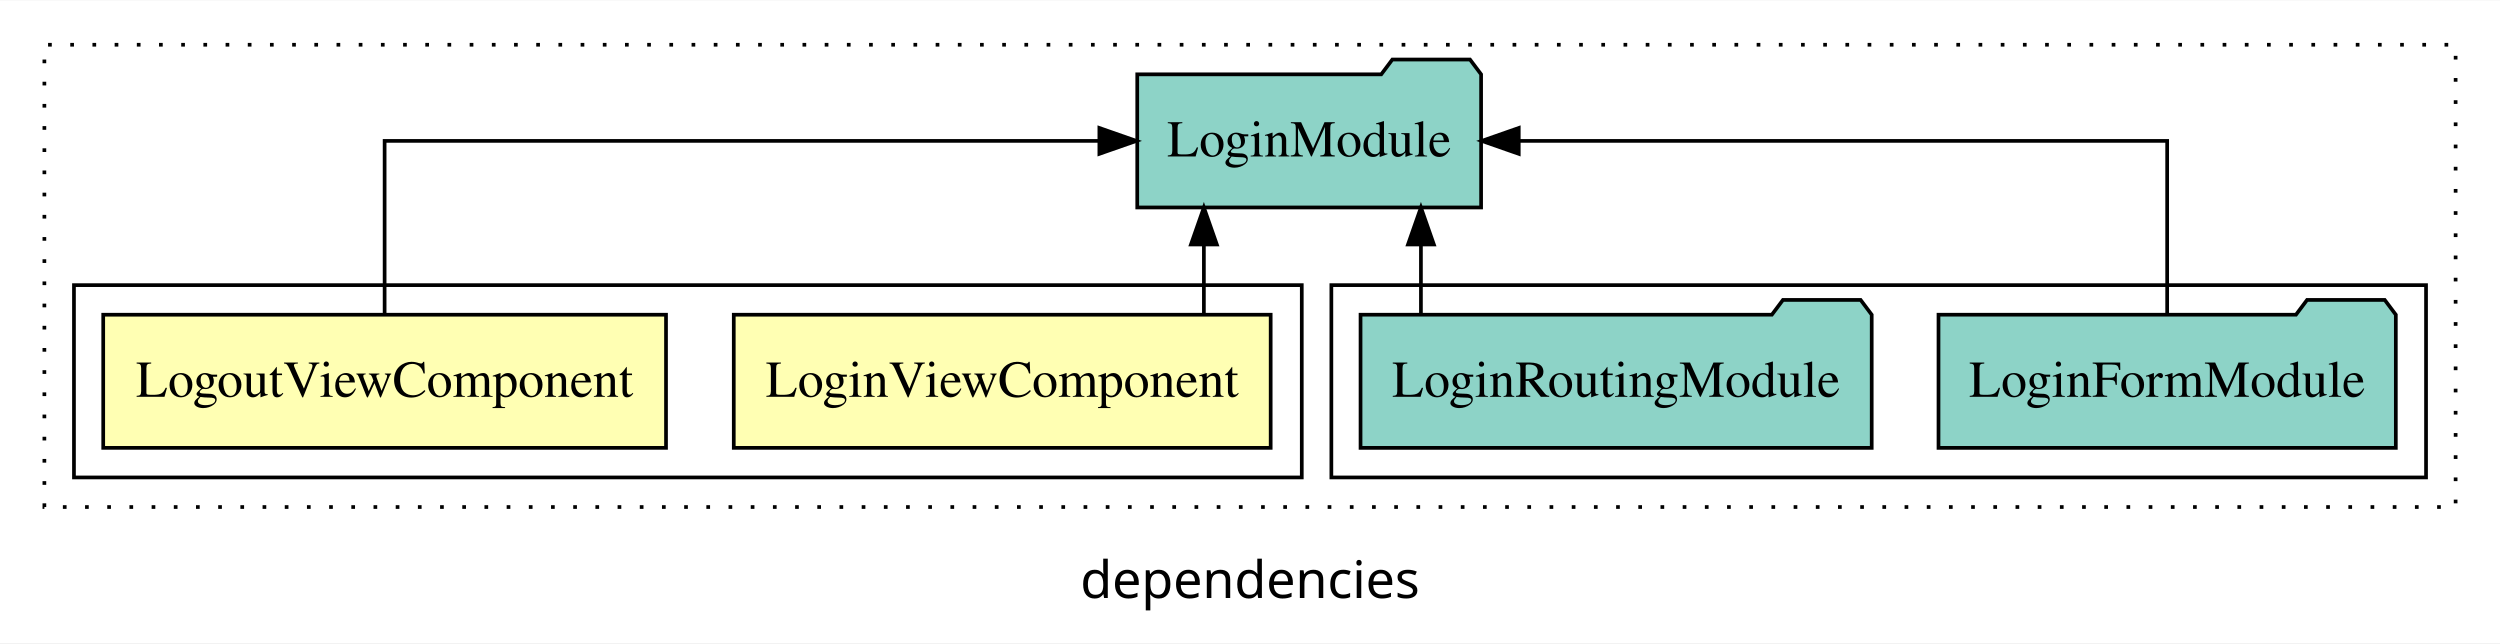
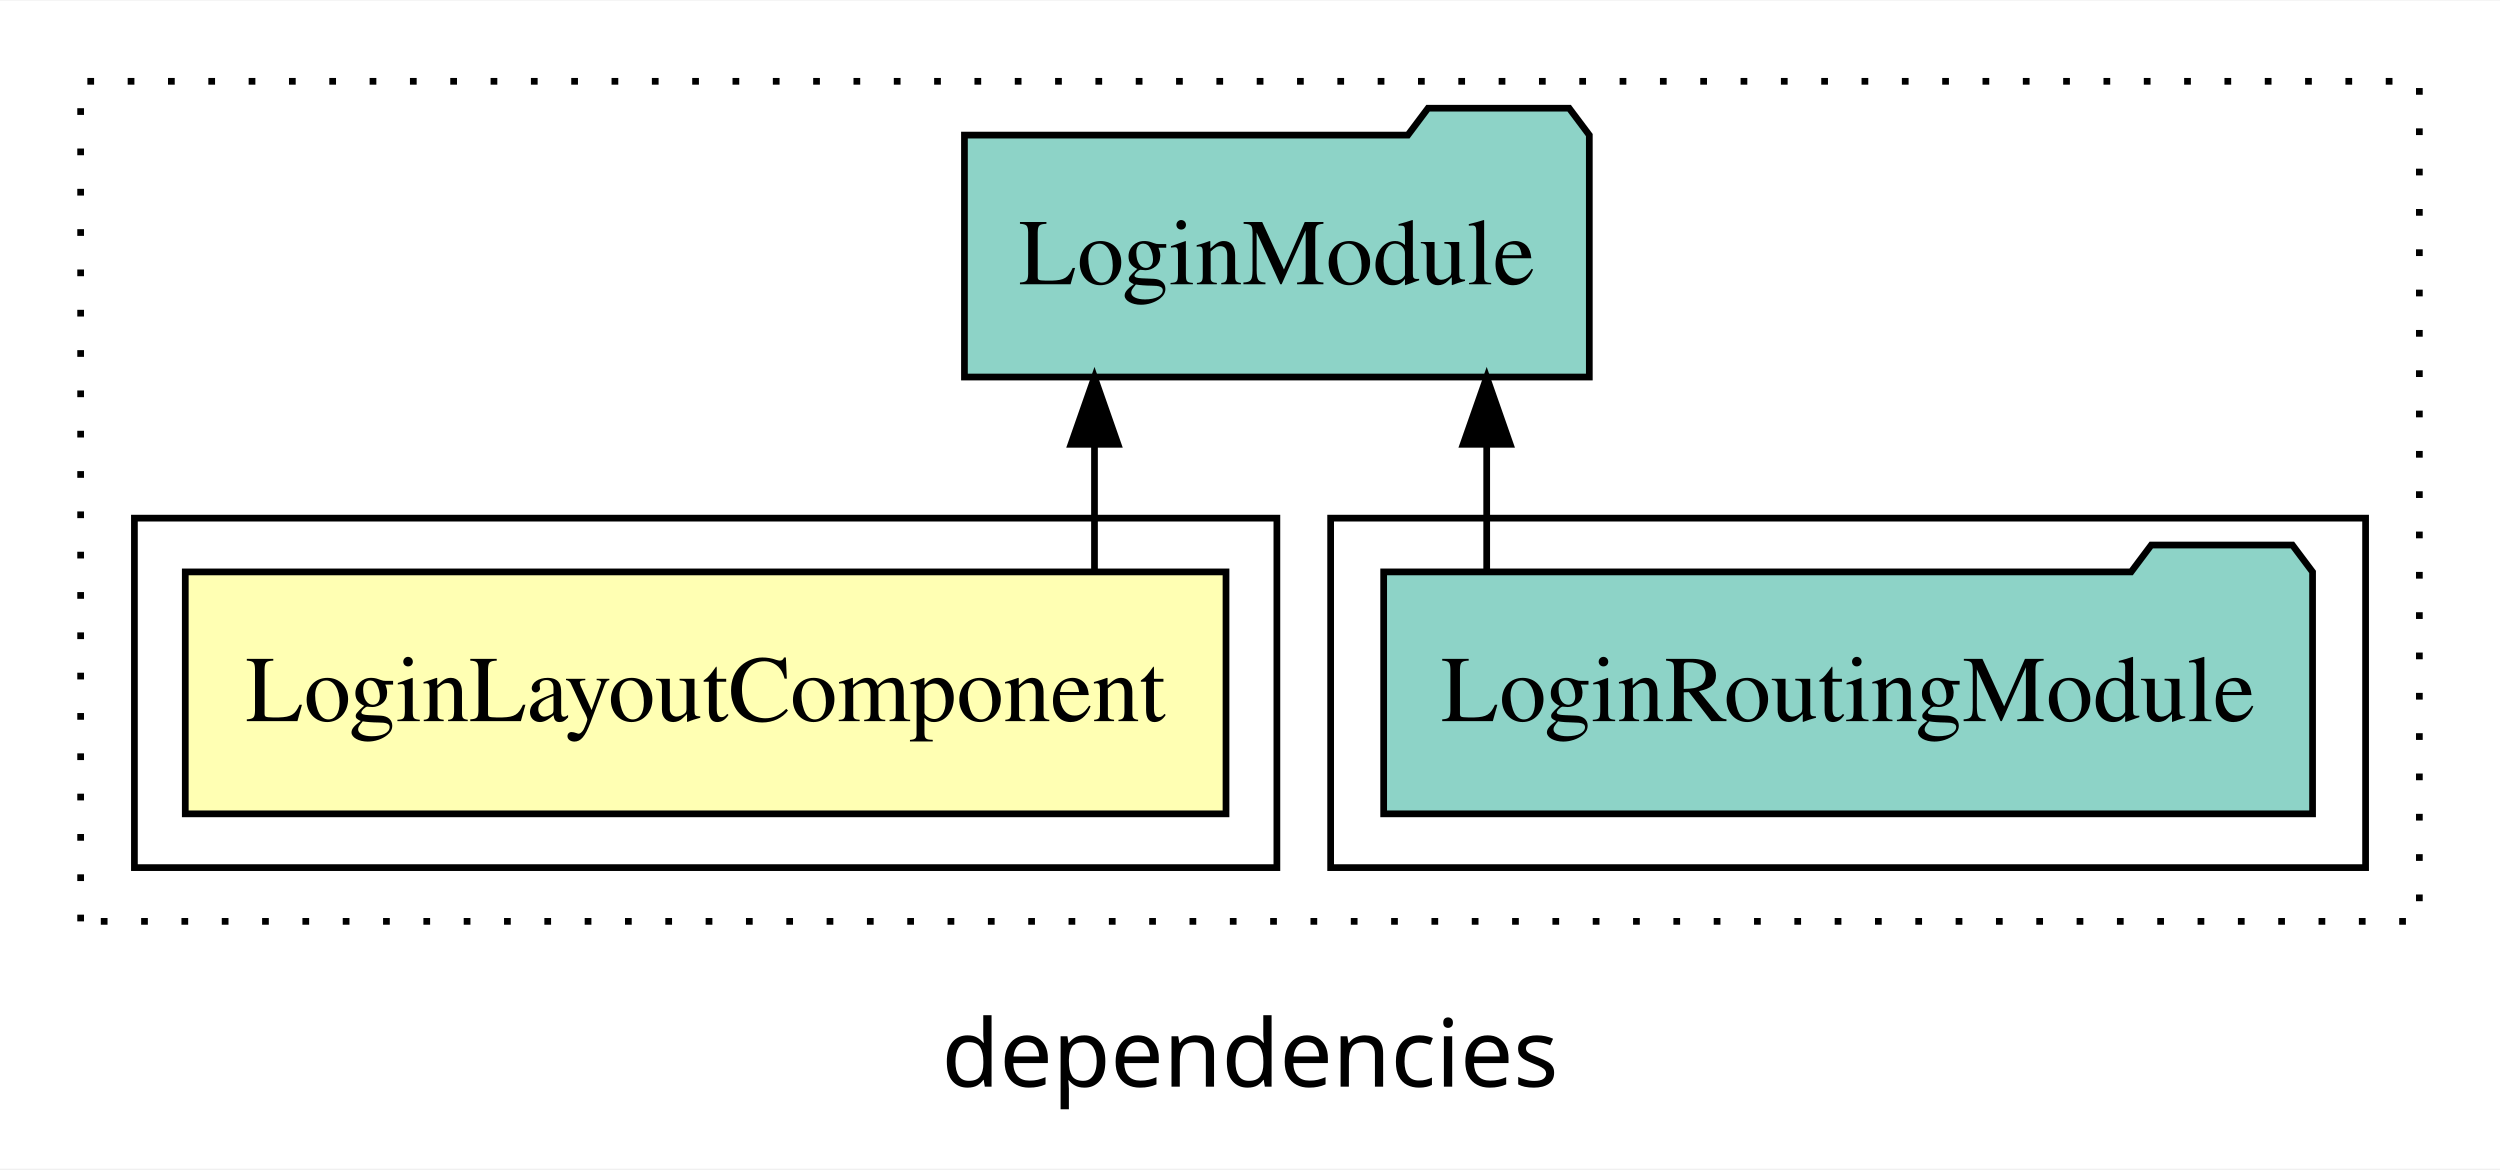
- <svg xmlns="http://www.w3.org/2000/svg" width="676pt" height="174pt" viewBox="0.00 0.00 676.00 173.80">
+ <svg xmlns="http://www.w3.org/2000/svg" width="372pt" height="174pt" viewBox="0.00 0.00 372.00 173.80">
  <g id="graph0" class="graph" transform="scale(1 1) rotate(0) translate(4 169.8)">
-     <polygon fill="white" stroke="transparent" points="-4,4 -4,-169.8 672,-169.8 672,4 -4,4" />
-     <text text-anchor="middle" x="334" y="-8.2" font-family="sans-serif" font-size="14.00">dependencies</text>
+     <polygon fill="white" stroke="transparent" points="-4,4 -4,-169.8 368,-169.8 368,4 -4,4" />
+     <text text-anchor="middle" x="182" y="-8.2" font-family="sans-serif" font-size="14.00">dependencies</text>
    <g id="clust1" class="cluster">
-       <polygon fill="none" stroke="black" stroke-dasharray="1,5" points="8,-32.8 8,-157.8 660,-157.8 660,-32.8 8,-32.8" />
+       <polygon fill="none" stroke="black" stroke-dasharray="1,5" points="8,-32.8 8,-157.8 356,-157.8 356,-32.8 8,-32.8" />
    </g>
-     <g id="clust5" class="cluster">
-       <polygon fill="none" stroke="black" points="356,-40.8 356,-92.8 652,-92.8 652,-40.8 356,-40.8" />
+     <g id="clust4" class="cluster">
+       <polygon fill="none" stroke="black" points="194,-40.8 194,-92.8 348,-92.8 348,-40.8 194,-40.8" />
    </g>
    <g id="clust2" class="cluster">
-       <polygon fill="none" stroke="black" points="16,-40.8 16,-92.8 348,-92.8 348,-40.8 16,-40.8" />
+       <polygon fill="none" stroke="black" points="16,-40.8 16,-92.8 186,-92.8 186,-40.8 16,-40.8" />
    </g>
    <g id="node1" class="node">
-       <polygon fill="#ffffb3" stroke="black" points="339.59,-84.8 194.41,-84.8 194.41,-48.8 339.59,-48.8 339.59,-84.8" />
-       <text text-anchor="middle" x="267" y="-62.6" font-family="Times,serif" font-size="14.00">LoginViewComponent</text>
+       <polygon fill="#ffffb3" stroke="black" points="178.43,-84.8 23.57,-84.8 23.57,-48.8 178.43,-48.8 178.43,-84.8" />
+       <text text-anchor="middle" x="101" y="-62.6" font-family="Times,serif" font-size="14.00">LoginLayoutComponent</text>
+     </g>
+     <g id="node2" class="node">
+       <polygon fill="#8dd3c7" stroke="black" points="232.49,-149.8 229.49,-153.8 208.49,-153.8 205.49,-149.8 139.51,-149.8 139.51,-113.8 232.49,-113.8 232.49,-149.8" />
+       <text text-anchor="middle" x="186" y="-127.6" font-family="Times,serif" font-size="14.00">LoginModule</text>
+     </g>
+     <g id="edge1" class="edge">
+       <path fill="none" stroke="black" d="M158.86,-84.91C158.86,-84.91 158.86,-103.79 158.86,-103.79" />
+       <polygon fill="black" stroke="black" points="155.36,-103.79 158.86,-113.79 162.36,-103.79 155.36,-103.79" />
    </g>
    <g id="node3" class="node">
-       <polygon fill="#8dd3c7" stroke="black" points="396.49,-149.8 393.49,-153.8 372.49,-153.8 369.49,-149.8 303.51,-149.8 303.51,-113.8 396.49,-113.8 396.49,-149.8" />
-       <text text-anchor="middle" x="350" y="-127.6" font-family="Times,serif" font-size="14.00">LoginModule</text>
-     </g>
-     <g id="edge1" class="edge">
-       <path fill="none" stroke="black" d="M321.53,-84.91C321.53,-84.91 321.53,-103.79 321.53,-103.79" />
-       <polygon fill="black" stroke="black" points="318.03,-103.79 321.53,-113.79 325.03,-103.79 318.03,-103.79" />
-     </g>
-     <g id="node2" class="node">
-       <polygon fill="#ffffb3" stroke="black" points="176.09,-84.8 23.91,-84.8 23.91,-48.8 176.09,-48.8 176.09,-84.8" />
-       <text text-anchor="middle" x="100" y="-62.6" font-family="Times,serif" font-size="14.00">LogoutViewComponent</text>
+       <polygon fill="#8dd3c7" stroke="black" points="340.11,-84.8 337.11,-88.8 316.11,-88.8 313.11,-84.8 201.89,-84.8 201.89,-48.8 340.11,-48.8 340.11,-84.8" />
+       <text text-anchor="middle" x="271" y="-62.6" font-family="Times,serif" font-size="14.00">LoginRoutingModule</text>
    </g>
    <g id="edge2" class="edge">
-       <path fill="none" stroke="black" d="M100,-84.91C100,-104.14 100,-131.8 100,-131.8 100,-131.8 293.27,-131.8 293.27,-131.8" />
-       <polygon fill="black" stroke="black" points="293.27,-135.3 303.27,-131.8 293.27,-128.3 293.27,-135.3" />
-     </g>
-     <g id="node4" class="node">
-       <polygon fill="#8dd3c7" stroke="black" points="643.83,-84.8 640.83,-88.8 619.83,-88.8 616.83,-84.8 520.17,-84.8 520.17,-48.8 643.83,-48.8 643.83,-84.8" />
-       <text text-anchor="middle" x="582" y="-62.6" font-family="Times,serif" font-size="14.00">LoginFormModule</text>
-     </g>
-     <g id="edge3" class="edge">
-       <path fill="none" stroke="black" d="M582,-84.91C582,-104.14 582,-131.8 582,-131.8 582,-131.8 406.67,-131.8 406.67,-131.8" />
-       <polygon fill="black" stroke="black" points="406.67,-128.3 396.67,-131.8 406.67,-135.3 406.67,-128.3" />
-     </g>
-     <g id="node5" class="node">
-       <polygon fill="#8dd3c7" stroke="black" points="502.11,-84.8 499.11,-88.8 478.11,-88.8 475.11,-84.8 363.89,-84.8 363.89,-48.8 502.11,-48.8 502.11,-84.8" />
-       <text text-anchor="middle" x="433" y="-62.6" font-family="Times,serif" font-size="14.00">LoginRoutingModule</text>
-     </g>
-     <g id="edge4" class="edge">
-       <path fill="none" stroke="black" d="M380.22,-84.91C380.22,-84.91 380.22,-103.79 380.22,-103.79" />
-       <polygon fill="black" stroke="black" points="376.72,-103.79 380.22,-113.79 383.72,-103.79 376.72,-103.79" />
+       <path fill="none" stroke="black" d="M217.22,-84.91C217.22,-84.91 217.22,-103.79 217.22,-103.79" />
+       <polygon fill="black" stroke="black" points="213.72,-103.79 217.22,-113.79 220.72,-103.79 213.72,-103.79" />
    </g>
  </g>
</svg>
